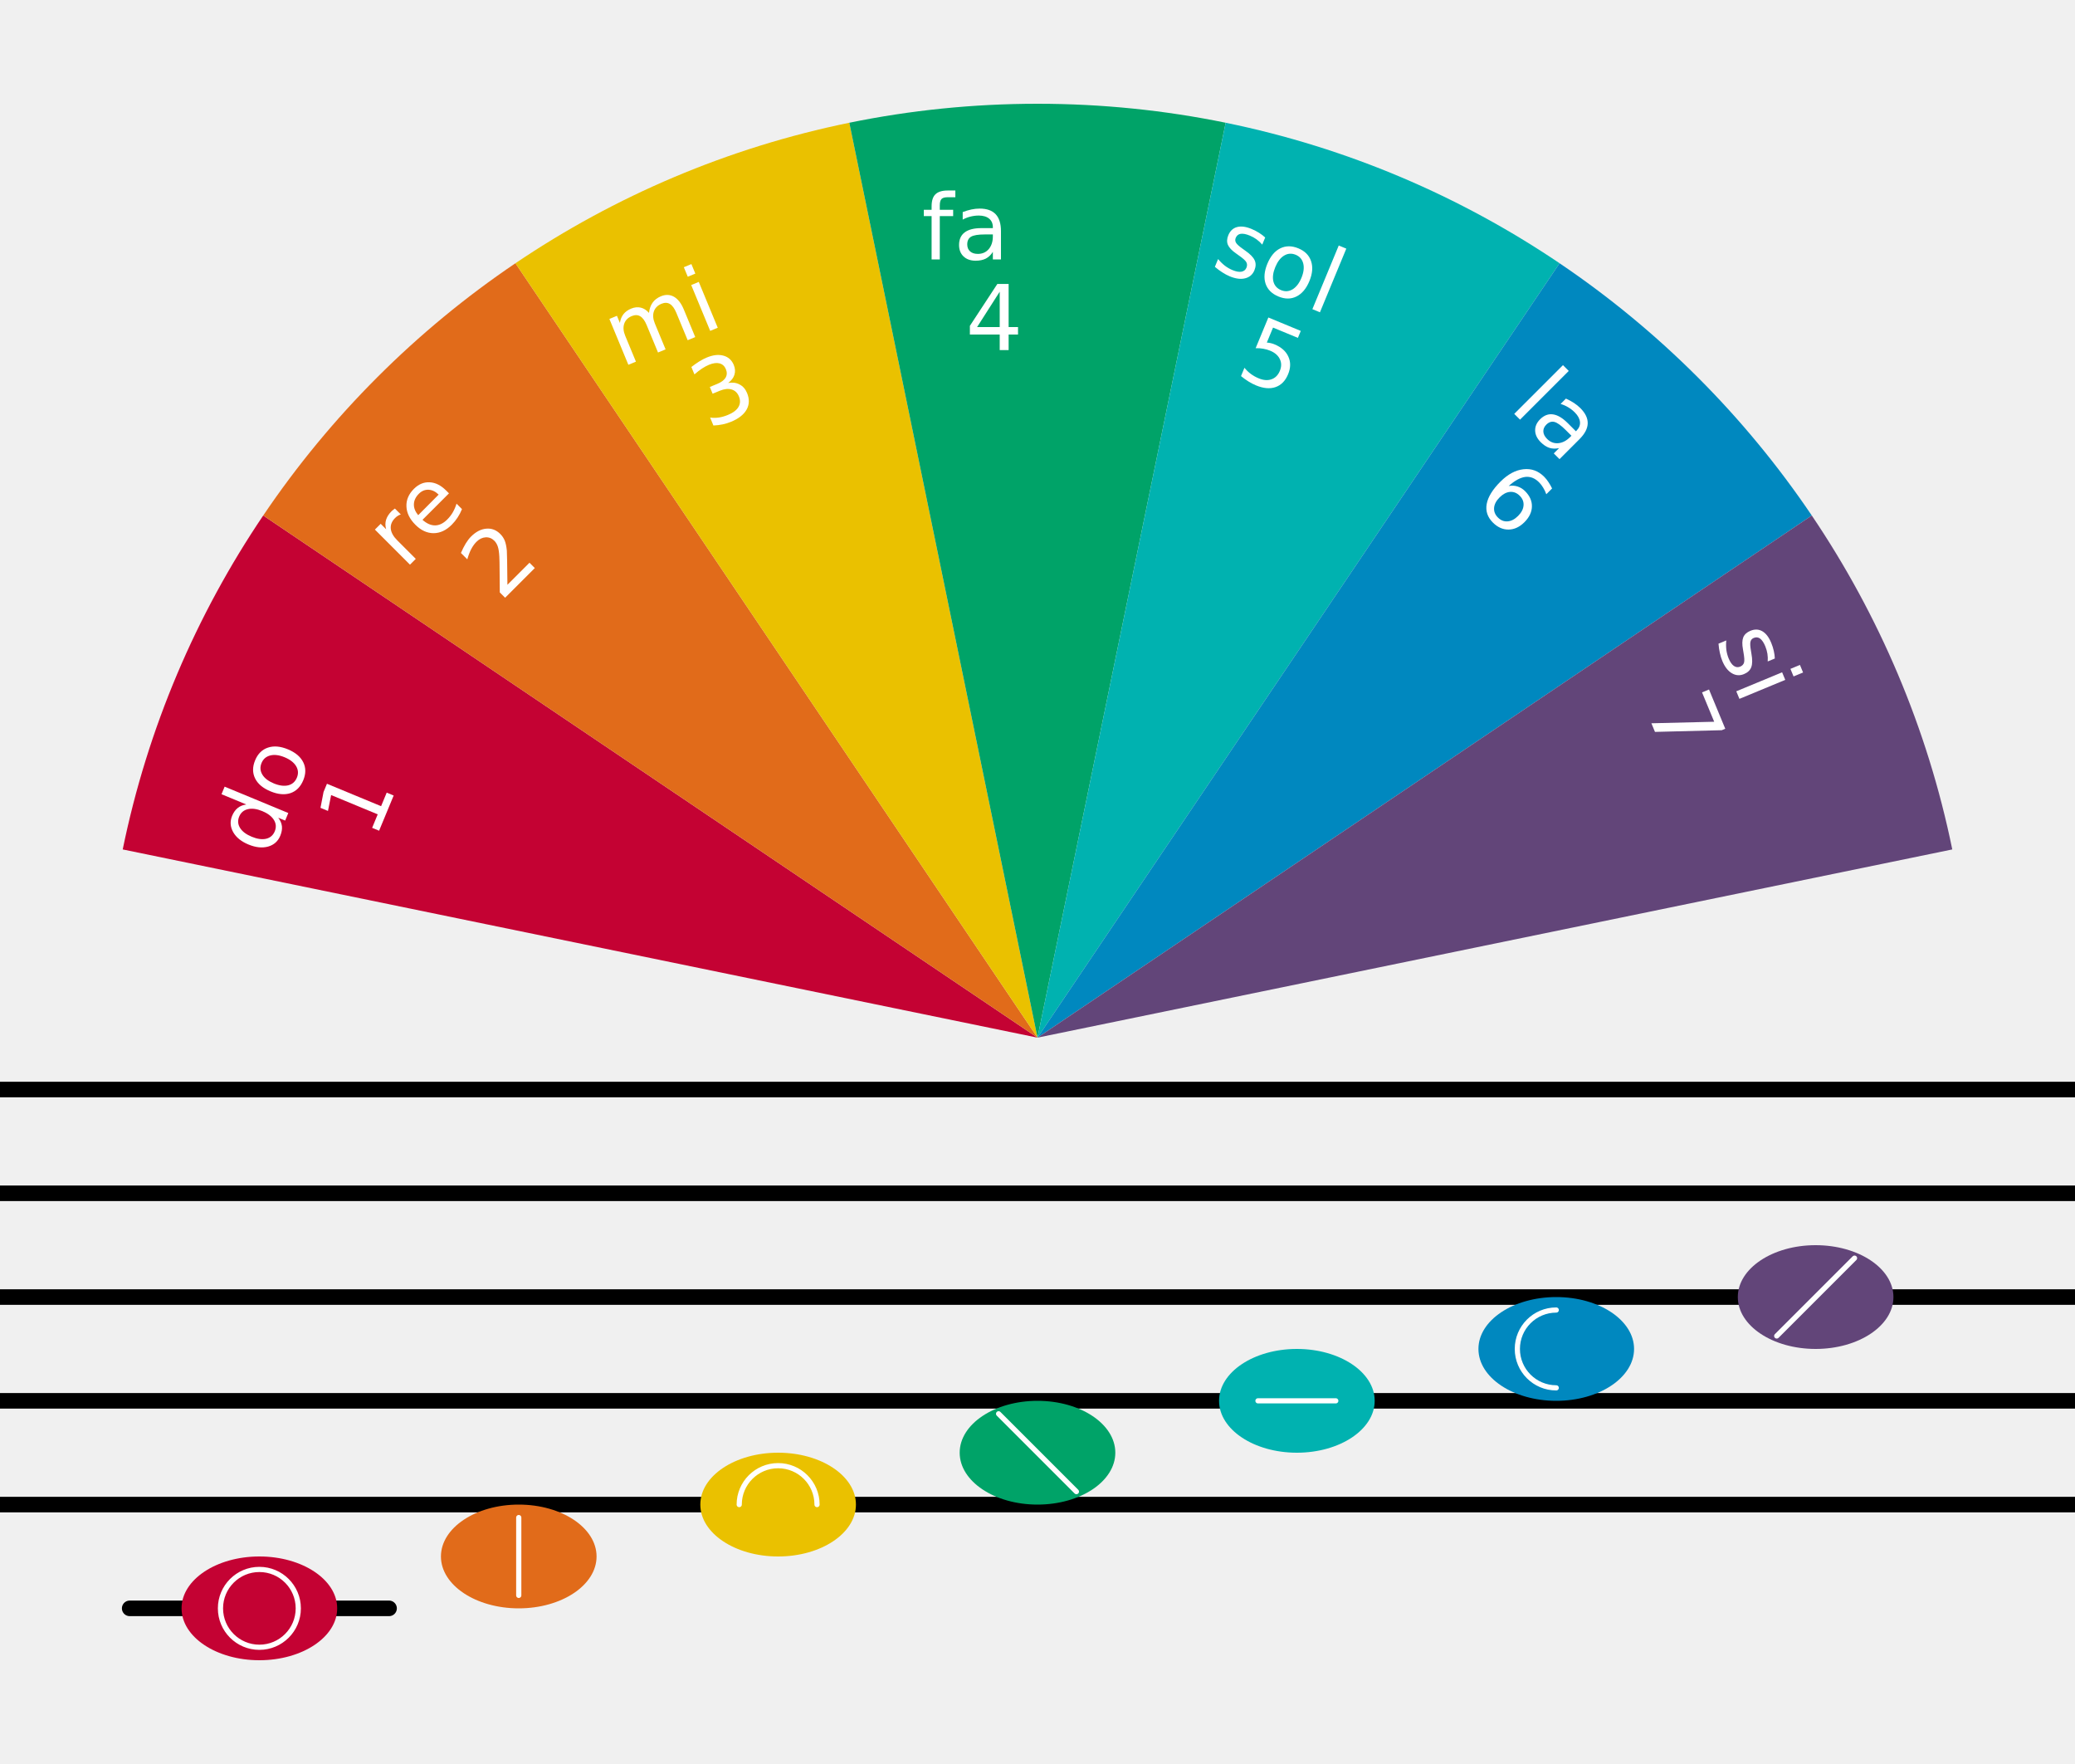
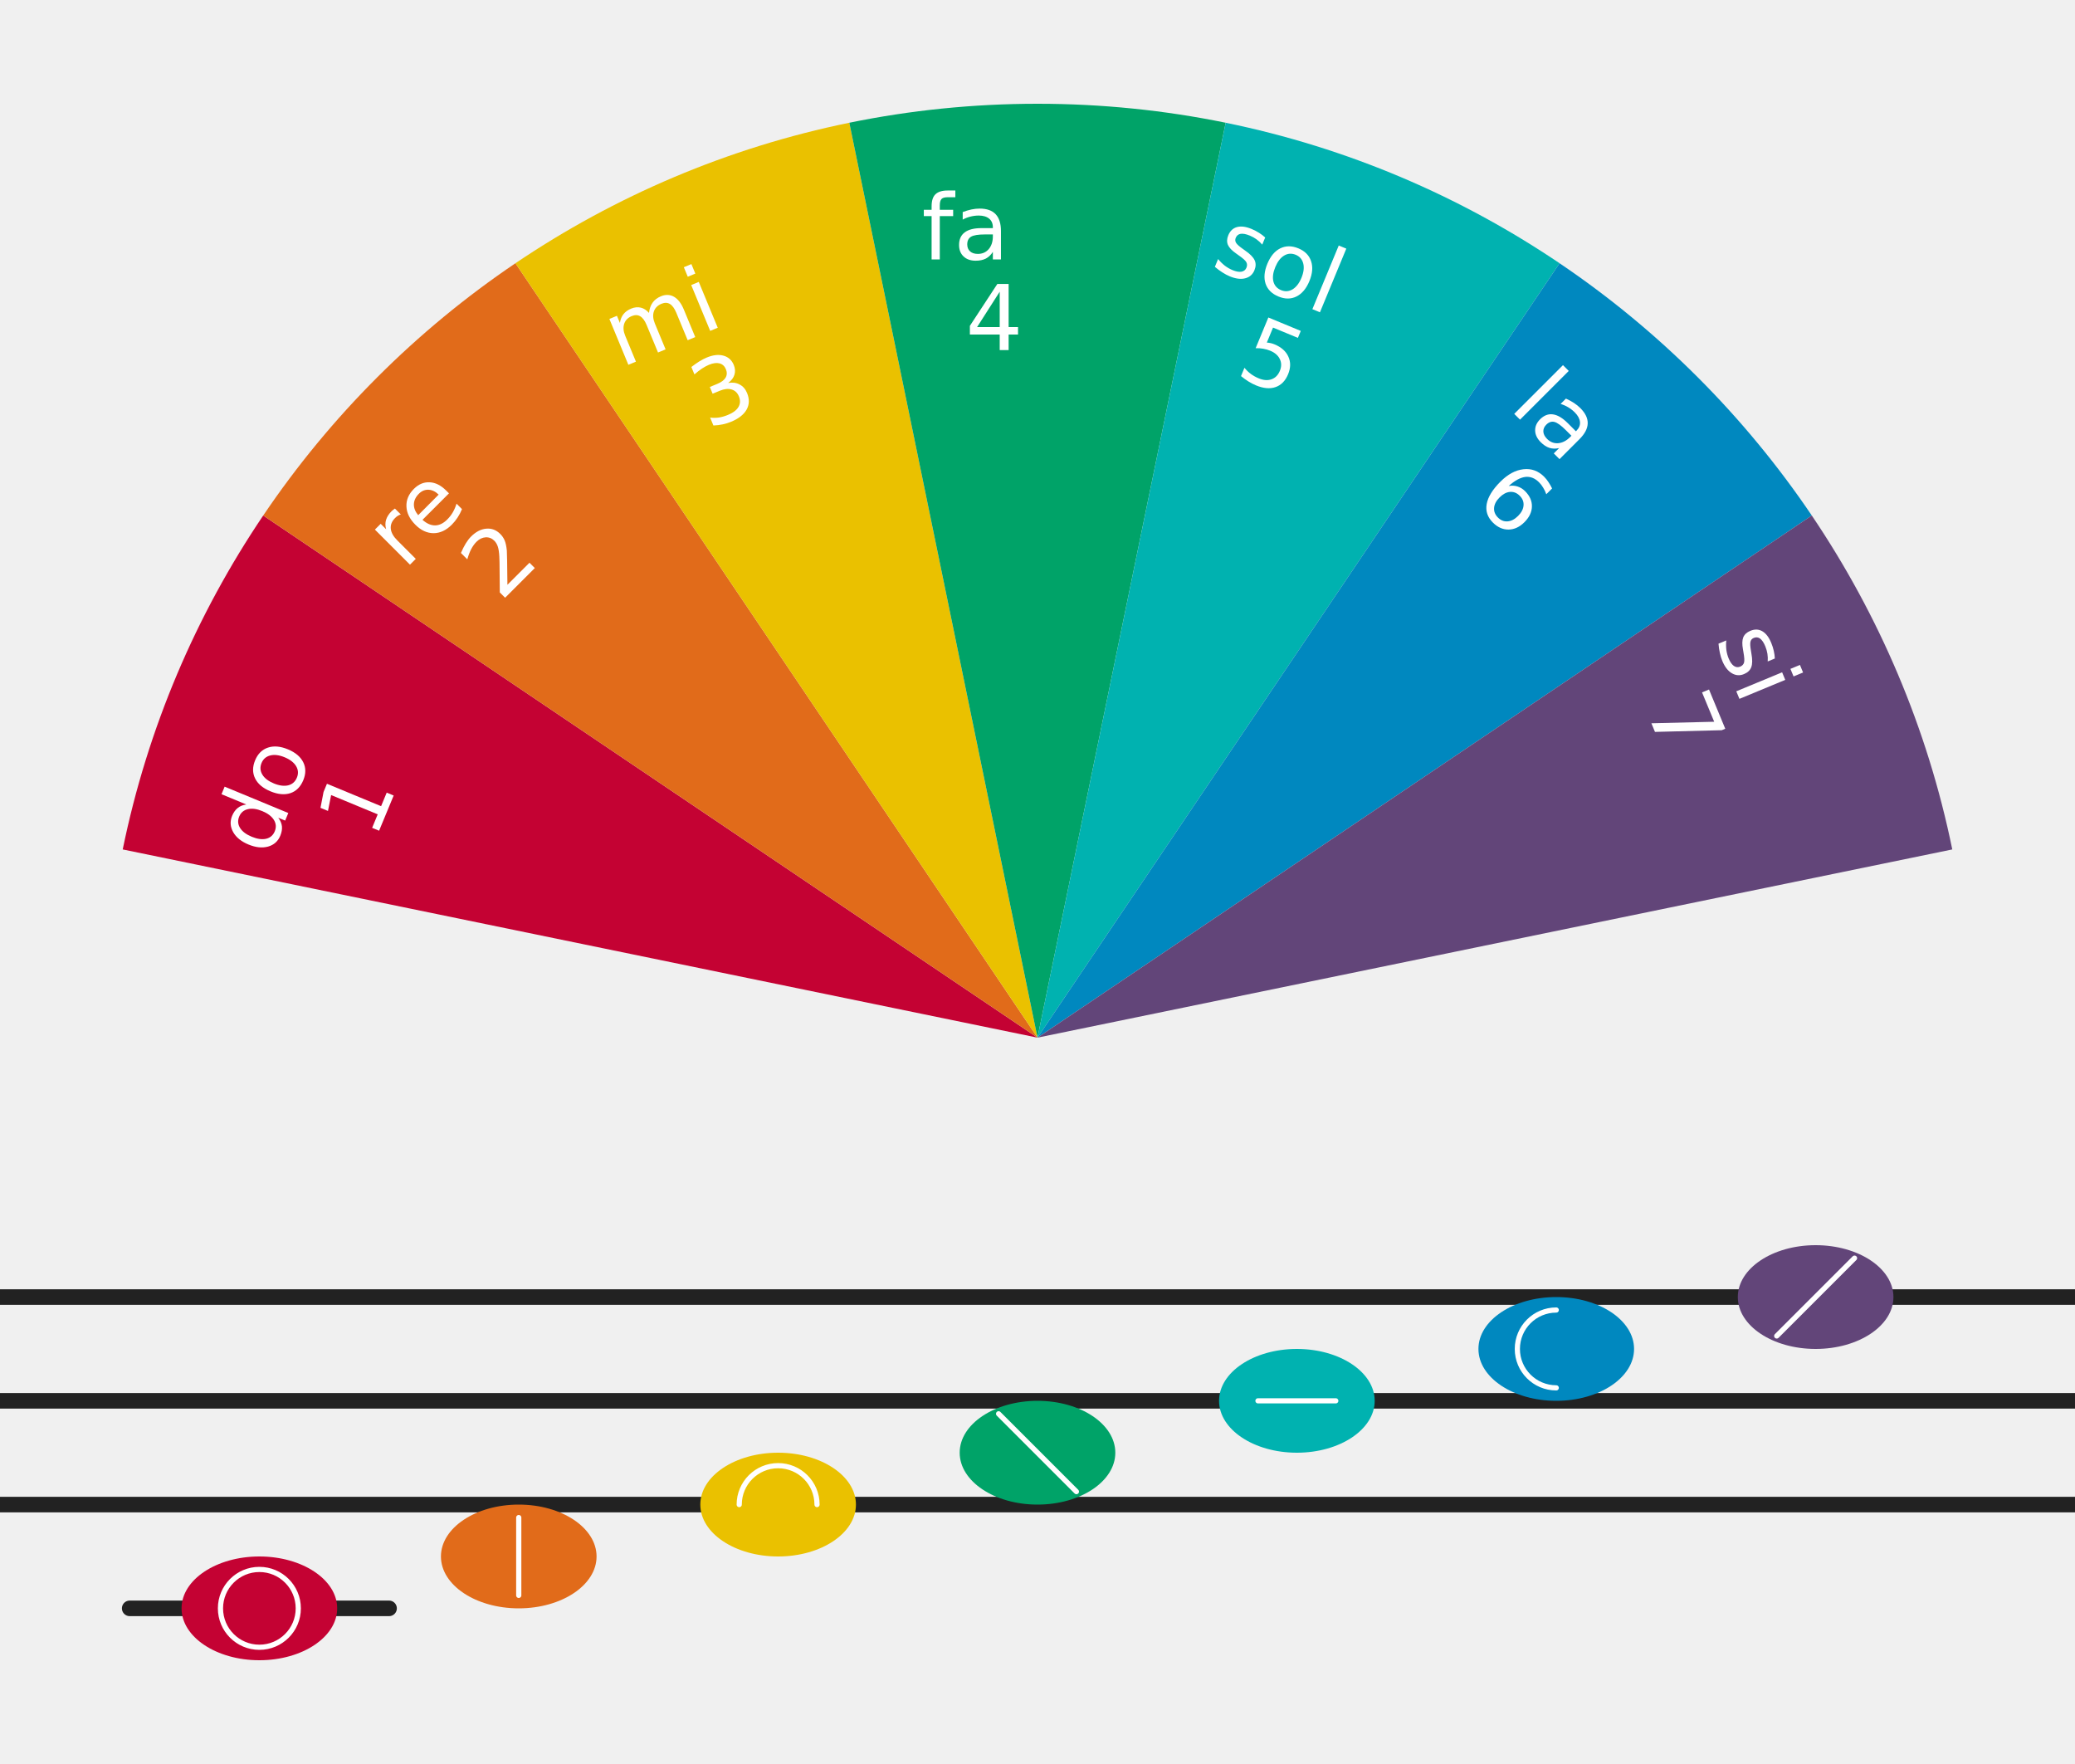
<svg xmlns="http://www.w3.org/2000/svg" width="400" height="340">
  <path fill="#c40233" d="m 23.657,163.724 c 2.398,-11.718 5.934,-23.02 10.488,-33.788 4.554,-10.767 10.126,-21 16.596,-30.576 L 200,200 z" />
  <path fill="#e16b1a" d="m 50.741,99.36 c 6.469,-9.576 13.836,-18.496 21.98,-26.64 8.143,-8.143 17.063,-15.51 26.64,-21.98 L 200,200 z" />
  <path fill="#eac100" d="m 99.36,50.741 c 9.576,-6.469 19.808,-12.042 30.576,-16.596 10.767,-4.554 22.07,-8.091 33.788,-10.488 L 200,200 z" />
  <path fill="#00a368" d="M 163.724,23.657 C 175.441,21.259 187.574,20 200,20 c 12.426,0 24.559,1.259 36.276,3.657 L 200,200 z" />
  <path fill="#00b2b0" d="m 236.276,23.657 c 11.718,2.398 23.02,5.934 33.788,10.488 10.767,4.554 21,10.126 30.576,16.596 L 200,200 z" />
  <path fill="#0088bf" d="m 300.64,50.741 c 9.576,6.469 18.496,13.836 26.64,21.98 8.143,8.143 15.51,17.063 21.98,26.64 L 200,200 z" />
  <path fill="#624579" d="m 349.259,99.36 c 6.469,9.576 12.042,19.808 16.596,30.576 4.554,10.767 8.091,22.07 10.488,33.788 L 200,200 z" />
-   <path style="fill:none;stroke:#000000;stroke-width:3;stroke-linecap:round" d="m 25,310 50,0 m -90,-20 430,0 m -430,-20 430,0 m -430,-20 430,0 m -430,-20 430,0 m -430,-20 430,0" />
+   <path style="fill:none;stroke:#222;stroke-width:3;stroke-linecap:round" d="m 25,310 50,0 m -90,-20 430,0 m -430,-20 430,0 m -430,-20 430,0 m" />
  <path style="fill:#c40233" id="path4057" d="m 60,310 a 15,10 0 1 1 -30,0 15,10 0 1 1 30,0 z" transform="translate(5,0)" />
  <path d="m 60,310 a 15,10 0 1 1 -30,0 15,10 0 1 1 30,0 z" id="path4061" style="fill:#e16b1a" transform="translate(55,-10)" />
  <path transform="translate(105,-20)" style="fill:#eac100" id="path4065" d="m 60,310 a 15,10 0 1 1 -30,0 15,10 0 1 1 30,0 z" />
  <path d="m 60,310 a 15,10 0 1 1 -30,0 15,10 0 1 1 30,0 z" id="path4069" style="fill:#00a368" transform="translate(155,-30)" />
  <path transform="translate(205,-40)" style="fill:#00b2b0" id="path4073" d="m 60,310 a 15,10 0 1 1 -30,0 15,10 0 1 1 30,0 z" />
  <path d="m 60,310 a 15,10 0 1 1 -30,0 15,10 0 1 1 30,0 z" id="path4075" style="fill:#0088bf" transform="translate(255,-50)" />
  <path transform="translate(305,-60)" style="fill:#624579" id="path4077" d="m 60,310 a 15,10 0 1 1 -30,0 15,10 0 1 1 30,0 z" />
  <text xml:space="preserve" style="font-size:17.479px;font-style:normal;font-variant:normal;font-weight:normal;font-stretch:normal;text-align:center;line-height:100%;letter-spacing:0px;word-spacing:0px;writing-mode:lr-tb;text-anchor:middle;fill:#fff;font-family:DejaVu Sans;-inkscape-font-specification:DejaVu Sans" x="200" y="50" id="text5052">
    <tspan id="tspan5054" x="200" y="50">fa</tspan>
    <tspan x="200" y="67.479" id="tspan5056">4</tspan>
  </text>
  <text id="text5195" y="-41.761" x="261.313" style="font-size:17.479px;font-style:normal;font-variant:normal;font-weight:normal;font-stretch:normal;text-align:center;line-height:100%;letter-spacing:0px;word-spacing:0px;writing-mode:lr-tb;text-anchor:middle;fill:#fff;font-family:DejaVu Sans;-inkscape-font-specification:DejaVu Sans" xml:space="preserve" transform="matrix(0.9238795,0.3826834,-0.3826834,0.9238795,0,0)">
    <tspan id="tspan5199" y="-41.761" x="261.313">sol</tspan>
    <tspan y="-24.282" x="261.313" id="tspan5275">5</tspan>
  </text>
  <text transform="matrix(0.7071068,-0.7071068,0.7071068,0.7071068,0,0)" xml:space="preserve" style="font-size:17.479px;font-style:normal;font-variant:normal;font-weight:normal;font-stretch:normal;text-align:center;line-height:100%;letter-spacing:0px;word-spacing:0px;writing-mode:lr-tb;text-anchor:middle;fill:#fff;font-family:DejaVu Sans;-inkscape-font-specification:DejaVu Sans" x="0" y="132.843" id="text5201">
    <tspan x="0" y="132.843" id="tspan5205">re</tspan>
    <tspan x="0" y="150.321" id="tspan5267">2</tspan>
  </text>
  <text id="text5207" y="111.313" x="108.239" style="font-size:17.479px;font-style:normal;font-variant:normal;font-weight:normal;font-stretch:normal;text-align:center;line-height:100%;letter-spacing:0px;word-spacing:0px;writing-mode:lr-tb;text-anchor:middle;fill:#fff;font-family:DejaVu Sans;-inkscape-font-specification:DejaVu Sans" xml:space="preserve" transform="matrix(0.9238795,-0.3826834,0.3826834,0.9238795,0,0)">
    <tspan id="tspan5211" y="111.313" x="108.239">mi</tspan>
    <tspan y="128.791" x="108.239" id="tspan5271">3</tspan>
  </text>
  <text id="text5231" y="111.313" x="-108.239" style="font-size:17.479px;font-style:normal;font-variant:normal;font-weight:normal;font-stretch:normal;text-align:center;line-height:100%;letter-spacing:0px;word-spacing:0px;writing-mode:lr-tb;text-anchor:middle;fill:#fff;font-family:DejaVu Sans;-inkscape-font-specification:DejaVu Sans" xml:space="preserve" transform="matrix(0.3826834,-0.9238795,0.9238795,0.3826834,0,0)">
    <tspan id="tspan5235" y="111.313" x="-108.239">do</tspan>
    <tspan y="128.791" x="-108.239" id="tspan5263">1</tspan>
  </text>
  <text transform="matrix(0.3826834,0.9238795,-0.9238795,0.3826834,0,0)" xml:space="preserve" style="font-size:17.479px;font-style:normal;font-variant:normal;font-weight:normal;font-stretch:normal;text-align:center;line-height:100%;letter-spacing:0px;word-spacing:0px;writing-mode:lr-tb;text-anchor:middle;fill:#fff;font-family:DejaVu Sans;-inkscape-font-specification:DejaVu Sans" x="261.313" y="-258.239" id="text5243">
    <tspan x="261.313" y="-258.239" id="tspan5247">si</tspan>
    <tspan x="261.313" y="-240.761" id="tspan5279">7</tspan>
  </text>
  <text id="text5281" y="-150" x="282.843" style="font-size:17.479px;font-style:normal;font-variant:normal;font-weight:normal;font-stretch:normal;text-align:center;line-height:100%;letter-spacing:0px;word-spacing:0px;writing-mode:lr-tb;text-anchor:middle;fill:#fff;font-family:DejaVu Sans;-inkscape-font-specification:DejaVu Sans" xml:space="preserve" transform="matrix(0.7071068,0.7071068,-0.7071068,0.7071068,0,0)">
    <tspan id="tspan5285" y="-150" x="282.843">la</tspan>
    <tspan y="-132.521" x="282.843" id="tspan5289">6</tspan>
  </text>
  <path style="fill:none;stroke:#fff;stroke-width:4" id="path5316" d="m 130,340 a 30,30 0 1 1 -60,0 30,30 0 1 1 60,0 z" transform="matrix(0.25,0,0,0.25,25,225)" />
  <path transform="matrix(0.25,0,0,0.25,125,205)" d="m 70,340 a 30,30 0 0 1 60,0" id="path5324" style="fill:none;stroke:#fff;stroke-width:4;stroke-linecap:round" />
  <path transform="matrix(0.25,0,0,0.25,275,175)" d="m 100,370 a 30,30 0 1 1 0,-60" id="path5336" style="fill:none;stroke:#fff;stroke-width:4;stroke-linecap:round" />
  <path style="fill:none;stroke:#fff;stroke-width:1;stroke-linecap:round" d="m 100,292.5 0,15" />
  <path style="fill:none;stroke:#fff;stroke-width:1;stroke-linecap:round" d="m 192.5,272.5 15,15" />
  <path style="fill:none;stroke:#fff;stroke-width:1;stroke-linecap:round" d="m 242.5,270 15,0" />
  <path style="fill:none;stroke:#fff;stroke-width:1;stroke-linecap:round" d="m 342.5,257.5 15,-15" />
</svg>
